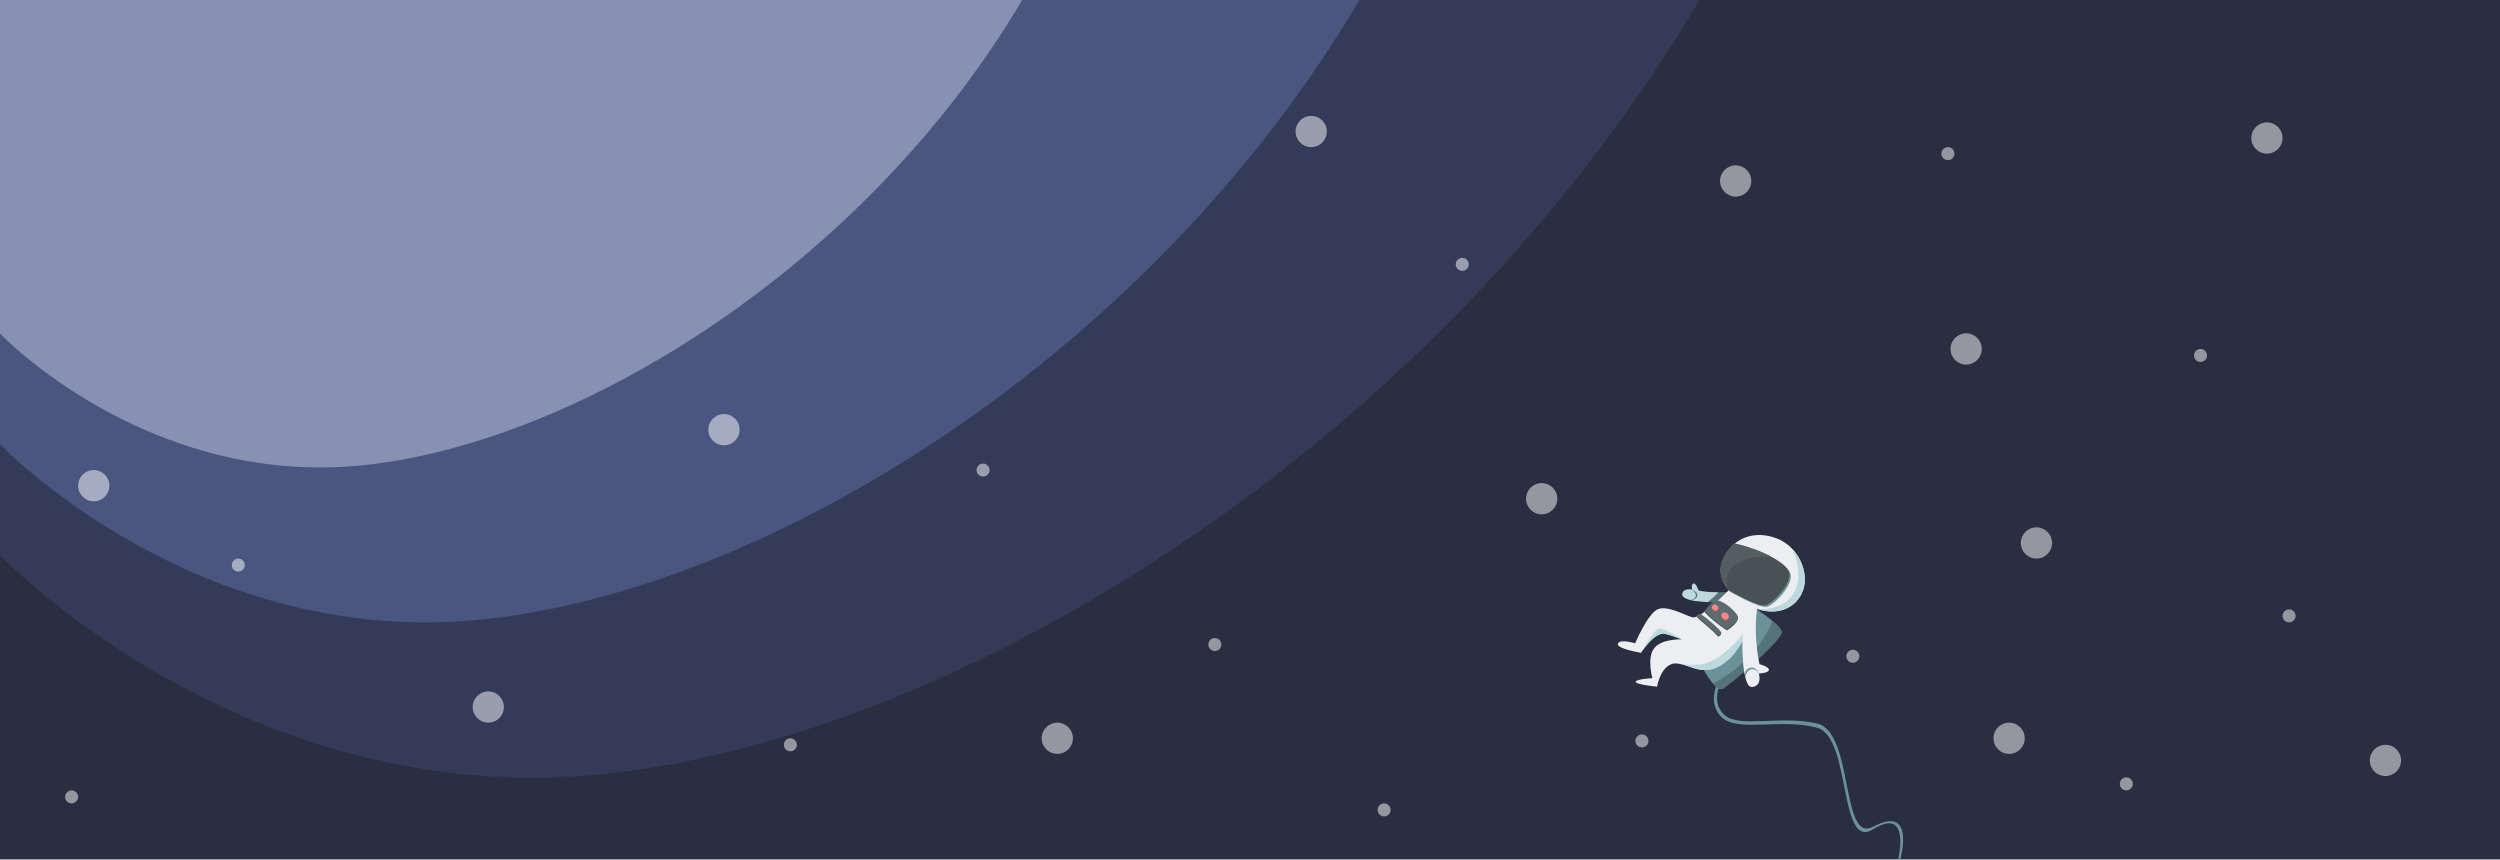
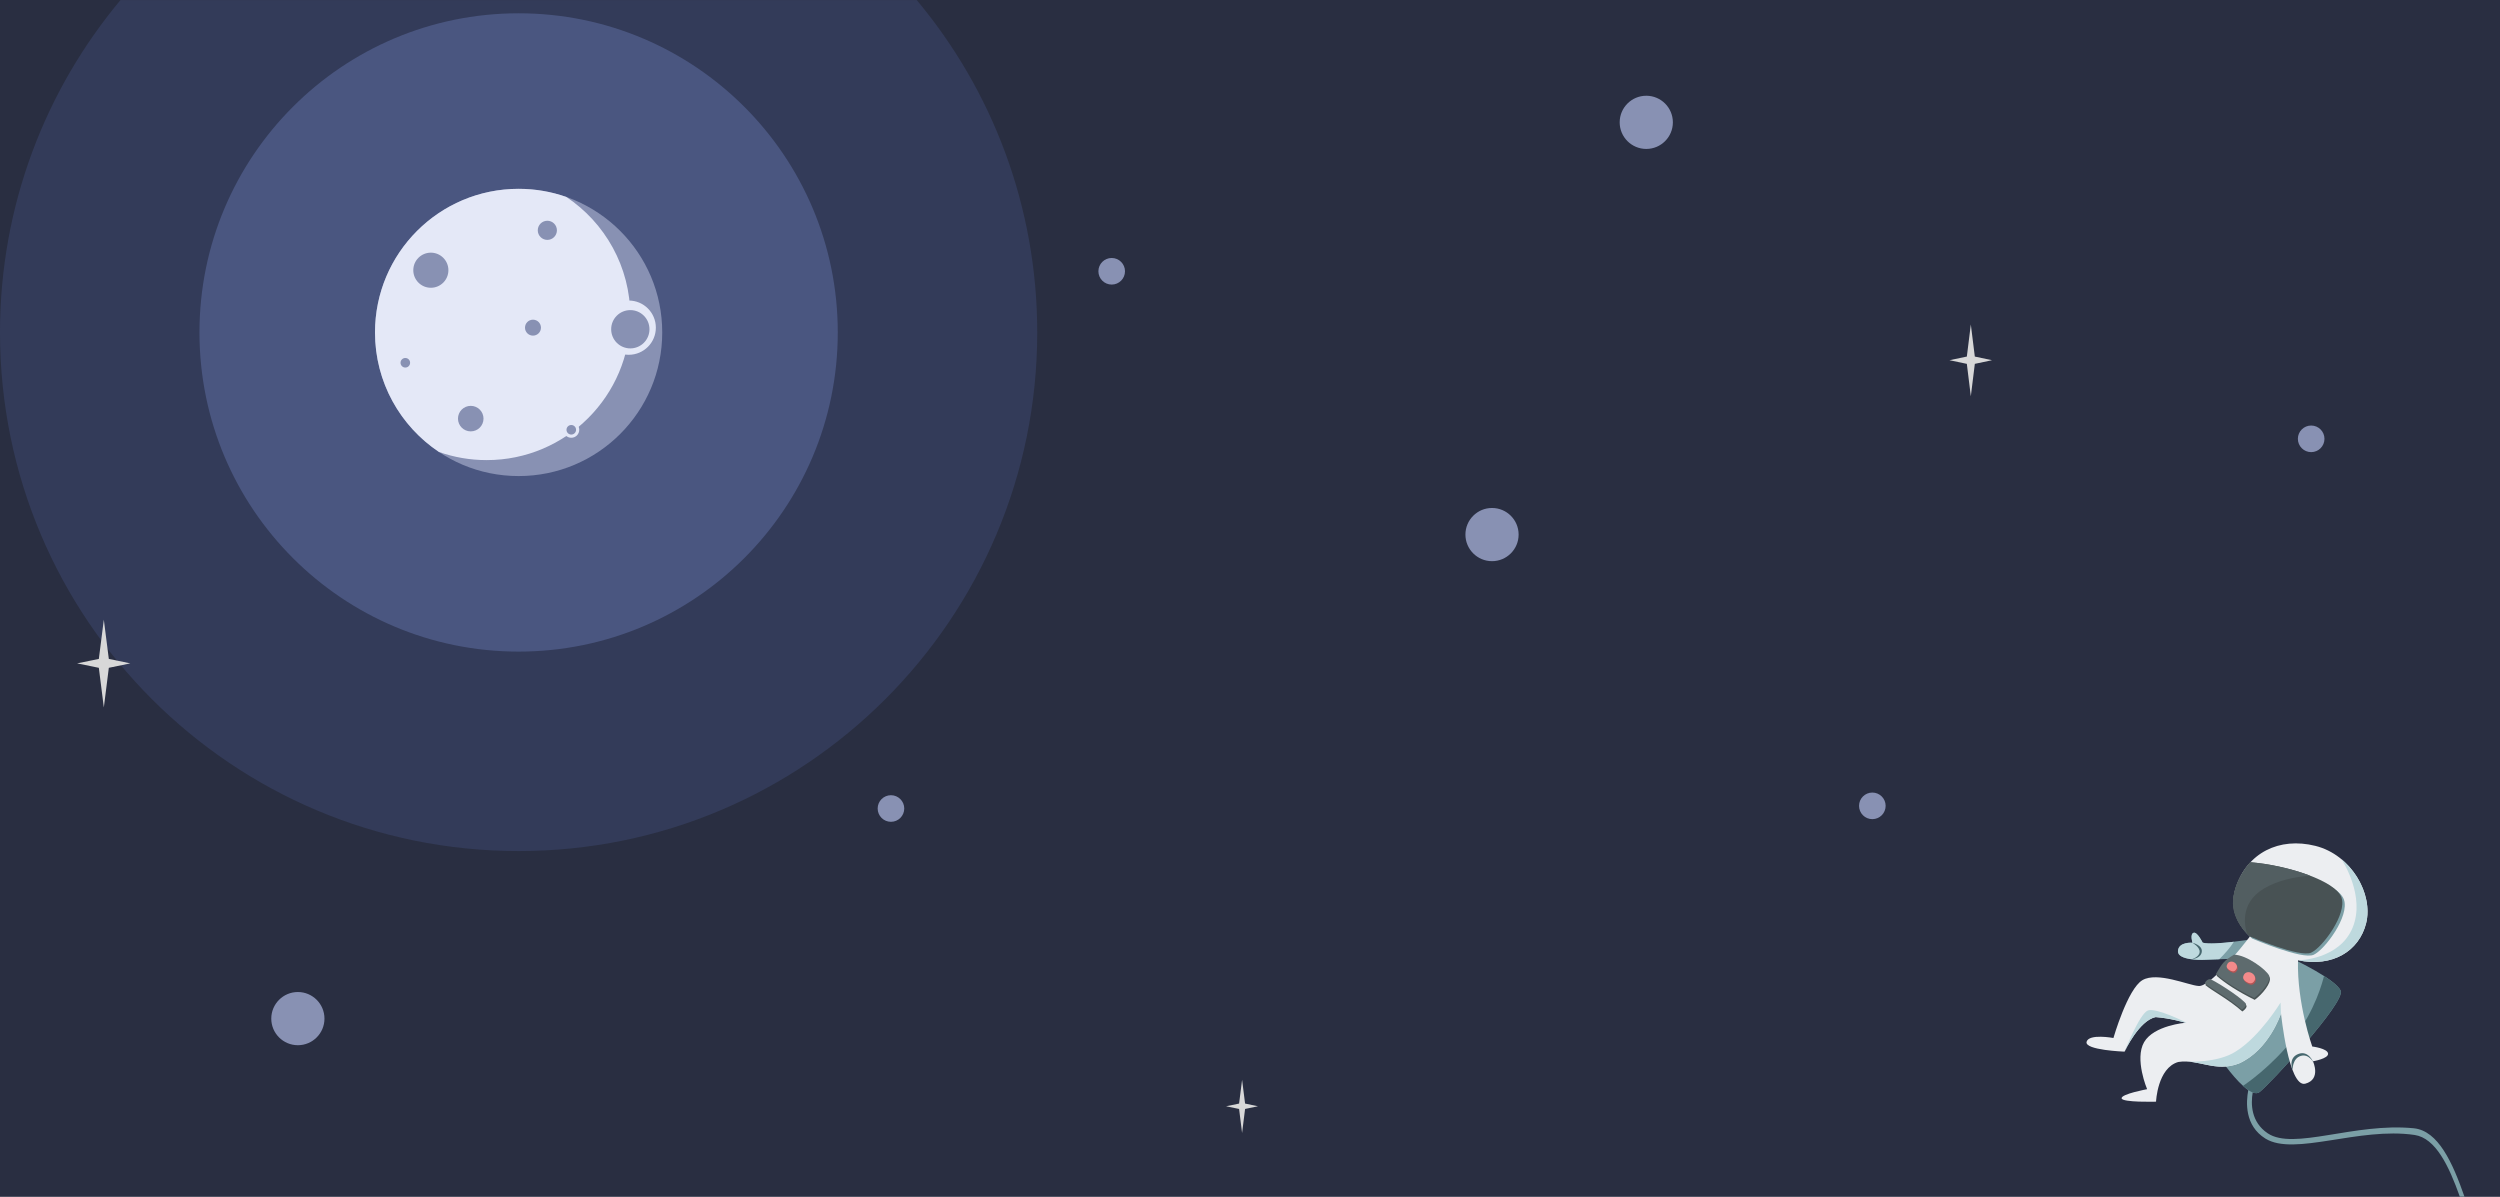
- <svg xmlns="http://www.w3.org/2000/svg" xmlns:xlink="http://www.w3.org/1999/xlink" width="1920px" height="660px" viewBox="0 0 1920 660" version="1.1">
+ <svg xmlns="http://www.w3.org/2000/svg" xmlns:xlink="http://www.w3.org/1999/xlink" width="940px" height="450px" viewBox="0 0 940 450" version="1.1">
  <defs>
-     <path d="M69.448,53.643 C85.689,48.29 93.023,34.951 89.148,21.439 C85.147,7.485 66.307,-3.674 48.937,1.307 C31.568,6.288 21.711,20.763 25.567,38.503 C27.635,48.019 34.646,53.259 43.383,55.303 C42.632,60.959 38.938,86.695 33.658,88.647 C29.403,90.751 12.812,92.5 8.67,99.777 C4.529,107.054 10.525,131.158 10.525,131.158 C10.525,131.158 -0.936,135.173 0.127,139.268 C1.191,143.363 18.544,134.193 18.544,134.193 C18.544,134.193 16.989,117.676 23.244,112.108 C29.783,108.963 37.202,107.249 37.202,107.249 C37.202,107.249 24.476,116.021 24.476,125.475 C24.476,134.929 37.202,144.507 37.202,144.507 C37.202,144.507 27.392,152.85 28.66,154.539 C29.928,156.227 44.007,147.593 44.007,147.593 C44.007,147.593 36.396,133.112 43.707,125.506 C51.673,119.12 61.921,121.038 69.718,111.332 C79.17,98.303 75.224,80.122 75.224,80.122 C75.224,80.122 96.462,109.481 102.526,103.839 C108.397,98.064 100.355,92.5 100.355,92.5 C100.355,92.5 106.364,87.58 104.847,85.562 C103.33,83.545 96.462,86.453 96.462,86.453 C96.462,86.453 79.48,72.096 69.448,53.643 Z" id="path-1" />
+     <rect id="path-1" x="0" y="0" width="940" height="450" />
+     <path d="M33.493,42.8 C26.751,41.21 21.339,37.151 19.738,29.789 C16.75,16.055 24.352,4.857 37.761,1.012 C51.17,-2.833 65.724,5.815 68.821,16.618 C71.822,27.083 66.162,37.406 53.616,41.537 C61.36,55.82 74.466,66.931 74.466,66.931 C74.466,66.931 79.767,64.68 80.939,66.242 C82.11,67.804 77.471,71.613 77.471,71.613 C77.471,71.613 83.679,75.92 79.147,80.391 C74.466,84.759 58.07,62.03 58.07,62.03 C58.07,62.03 61.117,76.105 53.82,86.192 C47.801,93.706 39.89,92.222 33.74,97.166 C28.096,103.054 33.972,114.265 33.972,114.265 C33.972,114.265 23.104,120.95 22.125,119.643 C21.146,118.336 28.719,111.876 28.719,111.876 C28.719,111.876 18.894,104.461 18.894,97.142 C18.894,89.823 28.719,83.031 28.719,83.031 C28.719,83.031 22.991,84.359 17.944,86.793 C13.115,91.104 14.315,103.891 14.315,103.891 C14.315,103.891 0.919,110.991 0.098,107.82 C-0.723,104.65 8.125,101.542 8.125,101.542 C8.125,101.542 3.496,82.88 6.693,77.247 C9.89,71.613 22.698,70.259 25.983,68.63 C30.064,67.117 32.918,47.148 33.493,42.8 Z" id="path-3" />
  </defs>
  <g id="Page-2" stroke="none" stroke-width="1" fill="none" fill-rule="evenodd">
-     <g id="Hero-Image">
-       <g>
-         <g id="Space">
-           <rect id="Rectangle-3" fill="#292E41" x="0" y="0" width="1920" height="660" />
-           <path d="M463.784,594.452 C739.916,565.761 1105.725,338.426 1305.134,-1.13686838e-13 L0,-6.31088724e-29 L0,426.341 C0,426.341 187.651,623.143 463.784,594.452 Z" id="Oval-2" fill="#333B59" />
-           <path d="M370.989,475.713 C591.873,452.753 884.489,270.827 1044,0 L0,9.09784407e-14 L0,341.182 C0,341.182 150.106,498.673 370.989,475.713 Z" id="Oval-2-Copy" fill="#4A5680" />
-           <path d="M278.953,357.282 C445.038,340.038 665.061,203.404 785,0 L0,6.83289963e-14 L0,256.243 C0,256.243 112.867,374.526 278.953,357.282 Z" id="Oval-2-Copy-2" fill="#8891B3" />
-           <circle id="Oval-3" fill="#FFFFFF" opacity="0.5" cx="1333" cy="139" r="12" />
-           <circle id="Oval-3-Copy" fill="#FFFFFF" opacity="0.5" cx="1510" cy="268" r="12" />
-           <path d="M1184,395 C1190.627,395 1196,389.627 1196,383 C1196,376.373 1190.627,371 1184,371 C1177.373,371 1172,376.373 1172,383 C1172,389.627 1177.373,395 1184,395 Z" id="Oval-3-Copy-2" fill="#FFFFFF" opacity="0.5" />
-           <circle id="Oval-3-Copy-9" fill="#FFFFFF" opacity="0.5" cx="1007" cy="101" r="12" />
-           <circle id="Oval-3-Copy-10" fill="#FFFFFF" opacity="0.5" cx="375" cy="543" r="12" />
-           <circle id="Oval-3-Copy-23" fill="#FFFFFF" opacity="0.5" cx="556" cy="330" r="12" />
-           <circle id="Oval-3-Copy-14" fill="#FFFFFF" opacity="0.5" cx="72" cy="373" r="12" />
-           <circle id="Oval-3-Copy-15" fill="#FFFFFF" opacity="0.5" cx="1741" cy="106" r="12" />
-           <circle id="Oval-3-Copy-16" fill="#FFFFFF" opacity="0.5" cx="1564" cy="417" r="12" />
-           <circle id="Oval-3-Copy-17" fill="#FFFFFF" opacity="0.5" cx="1832" cy="584" r="12" />
-           <circle id="Oval-3-Copy-3" fill="#FFFFFF" opacity="0.5" cx="1543" cy="567" r="12" />
-           <circle id="Oval-3-Copy-4" fill="#FFFFFF" opacity="0.5" cx="812" cy="567" r="12" />
-           <circle id="Oval-3-Copy-5" fill="#FFFFFF" opacity="0.5" cx="933" cy="495" r="5" />
-           <circle id="Oval-3-Copy-11" fill="#FFFFFF" opacity="0.5" cx="607" cy="572" r="5" />
-           <circle id="Oval-3-Copy-21" fill="#FFFFFF" opacity="0.5" cx="183" cy="434" r="5" />
-           <circle id="Oval-3-Copy-22" fill="#FFFFFF" opacity="0.5" cx="55" cy="612" r="5" />
-           <circle id="Oval-3-Copy-12" fill="#FFFFFF" opacity="0.5" cx="755" cy="361" r="5" />
-           <circle id="Oval-3-Copy-13" fill="#FFFFFF" opacity="0.5" cx="1123" cy="203" r="5" />
-           <circle id="Oval-3-Copy-6" fill="#FFFFFF" opacity="0.5" cx="1496" cy="118" r="5" />
-           <circle id="Oval-3-Copy-8" fill="#FFFFFF" opacity="0.5" cx="1261" cy="569" r="5" />
-           <circle id="Oval-3-Copy-24" fill="#FFFFFF" opacity="0.5" cx="1063" cy="622" r="5" />
-           <circle id="Oval-3-Copy-7" fill="#FFFFFF" opacity="0.5" cx="1423" cy="504" r="5" />
-           <circle id="Oval-3-Copy-18" fill="#FFFFFF" opacity="0.5" cx="1758" cy="473" r="5" />
-           <circle id="Oval-3-Copy-20" fill="#FFFFFF" opacity="0.5" cx="1633" cy="602" r="5" />
-           <circle id="Oval-3-Copy-19" fill="#FFFFFF" opacity="0.5" cx="1690" cy="273" r="5" />
+     <g id="Home" transform="translate(-170, 0)">
+       <g id="background-img" transform="translate(170, 0)">
+         <mask id="mask-2" fill="white">
+           <use xlink:href="#path-1" />
+         </mask>
+         <use id="Mask" fill="#292E41" xlink:href="#path-1" />
+         <g id="Group" mask="url(#mask-2)">
+           <path d="M195,320 C302.696,320 390,232.696 390,125 C390,77.442 372.975,33.86 344.687,0.017 L45.303,0.03 C17.021,33.871 0,77.448 0,125 C0,232.696 87.304,320 195,320 Z" id="Oval-3-Copy" fill="#333B59" />
+           <circle id="Oval-3" fill="#4A5680" cx="195" cy="125" r="120" />
+           <g id="moon" transform="translate(141, 71)">
+             <circle id="Oval" fill="#8891B3" cx="54" cy="54" r="54" />
+             <path d="M24.065,98.95 C9.557,89.269 0,72.751 0,54 C0,24.177 24.177,0 54,0 C60.287,0 66.323,1.074 71.935,3.05 C86.443,12.731 96,29.249 96,48 C96,77.823 71.823,102 42,102 C35.713,102 29.677,100.926 24.065,98.95 Z" id="Combined-Shape" fill="#E4E8F7" />
+             <circle id="Oval-2" fill="#8891B3" cx="21" cy="30.6" r="6.6" />
+             <circle id="Oval-2-Copy-7" fill="#8891B3" cx="11.4" cy="65.4" r="1.8" />
+             <circle id="ç" fill="#E4E8F7" cx="95.4" cy="52.2" r="10.2" />
+             <circle id="Oval-2-Copy" fill="#8891B3" cx="96" cy="52.8" r="7.2" />
+             <circle id="Oval-2-Copy-2" fill="#8891B3" cx="36" cy="86.4" r="4.8" />
+             <circle id="Oval-2-Copy-8" fill="#E4E8F7" cx="73.8" cy="90.6" r="3" />
+             <circle id="Oval-2-Copy-6" fill="#8891B3" cx="73.8" cy="90.6" r="1.8" />
+             <circle id="Oval-2-Copy-4" fill="#8891B3" cx="59.4" cy="52.2" r="3" />
+             <circle id="Oval-2-Copy-3" fill="#8891B3" cx="64.8" cy="15.6" r="3.6" />
+           </g>
+           <circle id="Oval-7" fill="#8891B3" cx="869" cy="165" r="5" />
+           <circle id="Oval-7-Copy" fill="#8891B3" cx="418" cy="102" r="5" />
+           <circle id="Oval-7-Copy-4" fill="#8891B3" cx="335" cy="304" r="5" />
+           <circle id="Oval-7-Copy-5" fill="#8891B3" cx="561" cy="201" r="10" />
+           <circle id="Oval-7-Copy-7" fill="#8891B3" cx="619" cy="46" r="10" />
+           <circle id="Oval-7-Copy-6" fill="#8891B3" cx="112" cy="383" r="10" />
+           <circle id="Oval-7-Copy-3" fill="#8891B3" cx="704" cy="303" r="5" />
+           <path d="M742.533,134.071 L741.032,122 L739.532,134.068 L733,135.438 L739.53,136.808 L741.032,149 L742.535,136.806 L749,135.438 L742.533,134.071 Z" id="Combined-Shape" fill="#D8D8D8" />
+           <path d="M468.15,414.941 L467.024,406 L465.899,414.939 L461,415.954 L465.898,416.969 L467.024,426 L468.151,416.967 L473,415.954 L468.15,414.941 Z" id="Combined-Shape-Copy-3" fill="#D8D8D8" />
+           <path d="M40.916,247.753 L39.04,233 L37.165,247.75 L29,249.425 L37.163,251.099 L39.04,266 L40.918,251.096 L49,249.425 L40.916,247.753 Z" id="Combined-Shape-Copy-2" fill="#D8D8D8" />
        </g>
-         <g id="Astronaut" transform="translate(1389.054, 527.3429) rotate(37) translate(-1389.054, -527.3429) translate(1252.054, 449.8429)">
-           <g id="Backpack" transform="translate(61.07348, 53.65742)">
-             <path d="M21.469,66.592 C22.83,66.375 23.832,65.802 24.266,64.735 C26.778,58.558 38.612,6.171 33.83,2.475 C29.049,-1.221 6.258,0.647 6.258,0.647 L0.173,60.524 C0.173,60.524 11.85,66.145 19.025,66.659 C20.967,72.3 26.136,82.553 38.107,82.895 C54.651,83.369 74.604,55.217 100.087,45.152 C125.571,35.088 170.045,110.82 181.404,81.549 C193.832,49.519 210.645,88.43 210.645,88.43 L211.98,87.424 C211.98,87.424 195.866,45.969 180.22,79.979 C168.372,105.734 124.588,30.614 98.117,42.537 C71.646,54.461 52.88,81.171 37.704,80.118 C27.917,79.438 23.425,71.877 21.469,66.592 Z" id="Combined-Shape" fill="#6C9299" />
-             <path d="M23.175,0.281 C27.816,0.5 32.059,1.106 33.83,2.475 C38.612,6.171 26.778,58.558 24.266,64.735 C23.341,67.009 19.833,67.039 15.768,66.168 C16.312,65.079 23.172,51.088 25.573,33.592 C27.859,16.934 23.876,2.615 23.175,0.281 Z" id="Combined-Shape" fill="#557378" />
-           </g>
-           <g id="Body" transform="translate(-0, -0)">
-             <path d="M44.9,55.99 C44.9,55.99 29.99,68.156 24.957,69.386 C24.957,69.386 19.926,65.971 18.694,67.463 C17.461,68.955 20.664,71.893 20.664,71.893 C20.664,71.893 14.456,74.795 16.575,78.936 C18.694,83.077 29.131,76.617 29.131,76.617 L45.001,66.709 L44.9,55.99 Z" id="Path-4" fill="#557378" />
-             <mask id="mask-2" fill="white">
-               <use xlink:href="#path-1" />
-             </mask>
-             <use id="Mask" fill="#ECEEF1" xlink:href="#path-1" />
-           </g>
-           <g id="Face" transform="translate(24.64751, 14.17777)">
-             <path d="M2.397,10.098 C19.135,2.204 43.032,-2.73 49.434,2.82 C55.835,8.37 53.59,28.297 50.097,33.318 C46.603,38.34 20.122,41.473 20.122,41.473 C20.122,41.473 9.119,39.425 4.492,30.567 C-0.135,21.709 2.397,10.098 2.397,10.098 Z" id="Path-5" fill="#6C9299" />
-             <path d="M0.836,9.798 C17.574,1.905 41.471,-3.03 47.872,2.52 C54.274,8.07 52.029,27.997 48.536,33.019 C45.042,38.04 18.561,41.174 18.561,41.174 C18.561,41.174 7.558,39.125 2.931,30.267 C-1.696,21.409 0.836,9.798 0.836,9.798 Z" id="Combined-Shape" fill="#485254" />
-             <path d="M29.285,0.943 C20.177,2.39 9.539,5.694 0.836,9.798 C0.836,9.798 -2.057,20.016 2.931,30.267 C6.173,36.931 13.698,39.8 16.982,40.767 C15.008,39.093 5.77,30.28 13.037,17.433 C16.967,10.486 23.549,4.877 29.285,0.943 Z" id="Combined-Shape" fill="#525E61" />
-           </g>
-           <g id="Details" transform="translate(35.55349, 64.99964)">
-             <path d="M2.063,18.484 C9.121,18.089 21.413,19.122 23.312,20.297 C24.085,21.411 22.88,23.706 22.88,23.706 C14.433,21.927 4.734,22.337 0.827,21.557 C0.662,20.457 1.017,19.257 2.063,18.484 Z M6.197,2.476 C11.725,-0.55 23.746,1.025 26.126,2.785 C28.213,4.327 27.252,11.4 25.28,15.811 C16.067,16.403 8.68,15.994 3.287,14.914 C3.287,8.471 3.536,7.354 6.197,2.476 Z" id="Combined-Shape" fill="#485254" />
-             <path d="M1.409,17.83 C8.467,17.434 20.759,18.468 22.658,19.643 C23.431,20.757 22.226,23.052 22.226,23.052 C13.779,21.273 4.08,21.683 0.172,20.903 C0.008,19.803 0.363,18.602 1.409,17.83 Z M5.543,1.822 C11.07,-1.204 23.092,0.371 25.472,2.13 C27.558,3.673 26.597,10.746 24.626,15.156 C15.412,15.748 8.025,15.34 2.633,14.26 C2.633,7.816 2.882,6.7 5.543,1.822 Z" id="Combined-Shape" fill="#5E6B6E" />
-             <path d="M18.213,10.688 C20.636,10.688 21.158,9.565 21.158,8.179 C21.158,6.794 19.839,5.671 18.213,5.671 C16.587,5.671 15.268,6.794 15.268,8.179 C15.268,9.565 15.79,10.688 18.213,10.688 Z M8.179,9.843 C10.345,9.843 10.688,8.86 10.688,7.648 C10.688,6.436 9.565,5.453 8.179,5.453 C6.794,5.453 5.671,6.436 5.671,7.648 C5.671,8.86 6.014,9.843 8.179,9.843 Z" id="Combined-Shape-Copy" fill="#B35454" />
-             <path d="M17.559,10.252 C19.981,10.252 20.503,9.129 20.503,7.743 C20.503,6.358 19.185,5.235 17.559,5.235 C15.932,5.235 14.614,6.358 14.614,7.743 C14.614,9.129 15.136,10.252 17.559,10.252 Z M7.525,9.406 C9.69,9.406 10.034,8.424 10.034,7.212 C10.034,5.999 8.91,5.017 7.525,5.017 C6.14,5.017 5.017,5.999 5.017,7.212 C5.017,8.424 5.36,9.406 7.525,9.406 Z" id="Combined-Shape" fill="#F38A8A" />
-           </g>
-           <g id="Shadows" transform="translate(15.92273, 0.436239)">
-             <path d="M53.604,53.181 C69.79,47.81 77.094,34.493 73.226,21.002 C70.319,10.865 59.58,2.203 47.264,0.133 L47.202,0.129 C47.202,0.129 66.45,9.487 68.635,26.31 C70.75,42.598 54.633,52.562 53.604,53.181 Z" id="Combined-Shape" fill="#BED9DE" />
-             <path d="M31.554,122.665 C38.806,118.998 47.182,119.128 53.795,110.896 C62.925,98.311 59.555,80.92 59.314,79.748 L56.472,75.233 C56.472,75.233 56.075,94.461 49.493,106.686 C44.59,116.19 31.463,122.675 31.463,122.675 C31.463,122.675 31.494,122.672 31.554,122.665 Z" id="Combined-Shape" fill="#BED9DE" />
-             <path d="M2.605,133.765 C2.606,133.765 2.608,133.764 2.609,133.763 L2.619,133.731 C2.554,133.003 1.21,117.112 7.321,111.672 C13.599,108.652 20.688,106.952 21.245,106.821 L21.742,106.537 C21.742,106.537 5.198,107.426 2.439,110.772 C-0.289,114.081 2.543,133.345 2.605,133.765 Z" id="Combined-Shape" fill="#BED9DE" />
-             <path d="M21.97,60.995 C17.387,64.407 11.761,68.283 9.034,68.95 C9.034,68.95 4.004,65.535 2.771,67.027 C1.538,68.518 4.741,71.457 4.741,71.457 C4.741,71.457 -1.467,74.359 0.652,78.5 C2.771,82.641 13.209,76.181 13.209,76.181 L20.052,71.908 C21.029,68.393 21.876,64.425 21.97,60.995 Z" id="Combined-Shape" fill="#BED9DE" />
-             <path d="M77.95,100.678 C77.95,100.678 75.052,95.939 77.95,92.804 C80.849,89.669 85.105,92.574 85.105,92.574 C85.105,92.574 79.868,88.263 76.451,92.574 C73.034,96.886 77.95,100.678 77.95,100.678 Z" id="Path-15" fill="#6C9299" />
-             <path d="M4.66,71.49 C4.66,71.49 8.953,71.399 10.044,73.648 C11.135,75.897 8.399,78.613 8.399,78.613 C8.399,78.613 12.027,76.238 10.954,73.183 C9.803,69.909 4.66,71.49 4.66,71.49 Z" id="Path-16" fill="#557378" />
+         <g id="Astronaut" mask="url(#mask-2)">
+           <g transform="translate(875.067, 388.75) rotate(30) translate(-875.067, -388.75) translate(798.067, 328.75)">
+             <g id="Backpack" transform="translate(47.1468, 41.54123)">
+               <path d="M16.573,51.555 C17.624,51.387 18.398,50.943 18.732,50.118 C20.671,45.335 29.807,4.778 26.116,1.916 C22.425,-0.945 4.831,0.501 4.831,0.501 L0.133,46.857 C0.133,46.857 9.148,51.209 14.687,51.607 C16.186,55.974 20.176,63.912 29.417,64.177 C42.189,64.544 57.592,42.748 77.264,34.957 C84.689,32.016 94.203,38.537 103.642,46.579 L105.149,45.709 C94.843,36.799 84.17,29.126 75.743,32.932 C55.309,42.164 40.822,62.842 29.106,62.027 C21.551,61.5 18.084,55.647 16.573,51.555 Z" id="Combined-Shape" fill="#7B9FA6" />
+               <path d="M17.89,0.217 C21.473,0.387 24.749,0.856 26.116,1.916 C29.807,4.778 20.671,45.335 18.732,50.118 C18.019,51.878 15.31,51.901 12.172,51.226 C12.592,50.384 17.888,39.552 19.741,26.007 C21.506,13.11 18.431,2.025 17.89,0.217 Z" id="Combined-Shape" fill="#46676E" />
+             </g>
+             <g id="Body" transform="translate(-0, -0)">
+               <path d="M34.661,43.347 C34.661,43.347 23.152,52.766 19.266,53.718 C19.266,53.718 15.383,51.075 14.431,52.229 C13.479,53.384 15.952,55.659 15.952,55.659 C15.952,55.659 11.16,57.906 12.795,61.112 C14.431,64.318 22.488,59.317 22.488,59.317 L34.739,51.646 L34.661,43.347 Z" id="Path-4" fill="#7B9FA6" />
+               <mask id="mask-4" fill="white">
+                 <use xlink:href="#path-3" />
+               </mask>
+               <use id="Mask" fill="#ECEEF1" xlink:href="#path-3" />
+             </g>
+             <g id="Face" transform="translate(19.0271, 10.97634)">
+               <path d="M1.851,7.818 C14.772,1.707 33.22,-2.114 38.161,2.183 C43.103,6.48 41.37,21.908 38.673,25.795 C35.976,29.682 15.533,32.108 15.533,32.108 C15.533,32.108 7.039,30.523 3.467,23.665 C-0.105,16.807 1.851,7.818 1.851,7.818 Z" id="Path-5" fill="#7B9FA6" />
+               <path d="M0.646,7.586 C13.567,1.475 32.015,-2.346 36.956,1.951 C41.898,6.248 40.165,21.675 37.468,25.563 C34.771,29.45 14.328,31.876 14.328,31.876 C14.328,31.876 5.834,30.29 2.262,23.433 C-1.31,16.575 0.646,7.586 0.646,7.586 Z" id="Combined-Shape" fill="#485254" />
+               <path d="M22.607,0.73 C15.576,1.85 7.364,4.408 0.646,7.586 C0.646,7.586 -1.588,15.496 2.262,23.433 C4.765,28.591 10.575,30.813 13.109,31.561 C11.586,30.266 4.454,23.443 10.064,13.496 C13.098,8.118 18.179,3.776 22.607,0.73 Z" id="Combined-Shape" fill="#525E61" />
+             </g>
+             <g id="Details" transform="translate(27.44617, 50.3223)">
+               <path d="M1.593,14.31 C7.041,14.004 16.53,14.804 17.996,15.714 C18.593,16.576 17.663,18.353 17.663,18.353 C11.142,16.976 3.654,17.293 0.638,16.689 C0.511,15.838 0.785,14.908 1.593,14.31 Z M4.784,1.917 C9.051,-0.426 18.331,0.794 20.169,2.156 C21.78,3.35 21.037,8.826 19.515,12.24 C12.403,12.699 6.7,12.383 2.538,11.547 C2.538,6.558 2.73,5.694 4.784,1.917 Z" id="Combined-Shape" fill="#485254" />
+               <path d="M1.088,13.804 C6.536,13.498 16.025,14.298 17.491,15.208 C18.088,16.07 17.158,17.846 17.158,17.846 C10.637,16.469 3.149,16.787 0.133,16.183 C0.006,15.331 0.28,14.402 1.088,13.804 Z M4.279,1.41 C8.546,-0.932 17.826,0.287 19.663,1.649 C21.274,2.843 20.532,8.319 19.01,11.734 C11.898,12.192 6.195,11.876 2.033,11.04 C2.033,6.051 2.225,5.187 4.279,1.41 Z" id="Combined-Shape" fill="#5E6B6E" />
+               <path d="M14.06,8.274 C12.19,8.274 11.787,7.405 11.787,6.333 C11.787,5.26 12.804,4.391 14.06,4.391 C15.315,4.391 16.333,5.26 16.333,6.333 C16.333,7.405 15.93,8.274 14.06,8.274 Z M6.314,7.62 C4.643,7.62 4.378,6.859 4.378,5.921 C4.378,4.982 5.245,4.222 6.314,4.222 C7.384,4.222 8.251,4.982 8.251,5.921 C8.251,6.859 7.986,7.62 6.314,7.62 Z" id="Combined-Shape-Copy" fill="#B35454" />
+               <path d="M13.555,7.937 C11.684,7.937 11.282,7.067 11.282,5.995 C11.282,4.922 12.299,4.053 13.555,4.053 C14.81,4.053 15.828,4.922 15.828,5.995 C15.828,7.067 15.425,7.937 13.555,7.937 Z M5.809,7.282 C4.138,7.282 3.873,6.522 3.873,5.583 C3.873,4.645 4.74,3.884 5.809,3.884 C6.879,3.884 7.746,4.645 7.746,5.583 C7.746,6.522 7.481,7.282 5.809,7.282 Z" id="Combined-Shape" fill="#F38A8A" />
+             </g>
+             <g id="Shadows" transform="translate(12.29184, 0.337734)">
+               <path d="M36.458,0.109 C45.975,1.715 54.278,8.428 56.529,16.28 C59.528,26.738 53.877,37.056 41.347,41.192 C41.68,40.995 54.649,33.227 52.984,20.369 C51.333,7.616 37.052,0.404 36.458,0.109 Z" id="Combined-Shape" fill="#BED9DE" />
+               <path d="M45.789,61.741 C45.974,62.648 48.576,76.112 41.528,85.855 C36.423,92.228 29.957,92.128 24.359,94.967 C24.312,94.972 24.288,94.974 24.288,94.974 C24.288,94.974 34.422,89.953 38.207,82.596 C43.288,73.131 43.595,58.245 43.595,58.245 L45.789,61.741 Z" id="Combined-Shape" fill="#BED9DE" />
+               <path d="M16.4,82.7 C15.971,82.801 10.498,84.118 5.652,86.455 C0.934,90.667 1.971,102.97 2.022,103.534 L2.014,103.559 C2.013,103.559 2.012,103.56 2.011,103.56 C1.963,103.235 -0.223,88.321 1.883,85.759 C4.013,83.169 16.784,82.48 16.784,82.48 L16.4,82.7 Z" id="Combined-Shape" fill="#BED9DE" />
+               <path d="M15.48,55.671 L10.197,58.979 C10.197,58.979 2.139,63.98 0.503,60.774 C-1.132,57.568 3.66,55.322 3.66,55.322 C3.66,55.322 1.187,53.047 2.139,51.892 C3.091,50.737 6.974,53.38 6.974,53.38 C9.079,52.864 13.422,49.864 16.96,47.222 C16.887,49.877 16.234,52.949 15.48,55.671 Z" id="Combined-Shape" fill="#BED9DE" />
+               <path d="M60.175,77.944 C60.175,77.944 57.937,74.275 60.175,71.848 C62.413,69.421 65.699,71.67 65.699,71.67 C65.699,71.67 61.656,68.333 59.018,71.67 C56.38,75.008 60.175,77.944 60.175,77.944 Z" id="Path-15" fill="#46676E" />
+               <path d="M3.597,55.347 C3.597,55.347 6.911,55.276 7.754,57.018 C8.596,58.759 6.484,60.861 6.484,60.861 C6.484,60.861 9.284,59.023 8.456,56.658 C7.568,54.123 3.597,55.347 3.597,55.347 Z" id="Path-16" fill="#46676E" />
+             </g>
          </g>
        </g>
      </g>
    </g>
  </g>
</svg>
